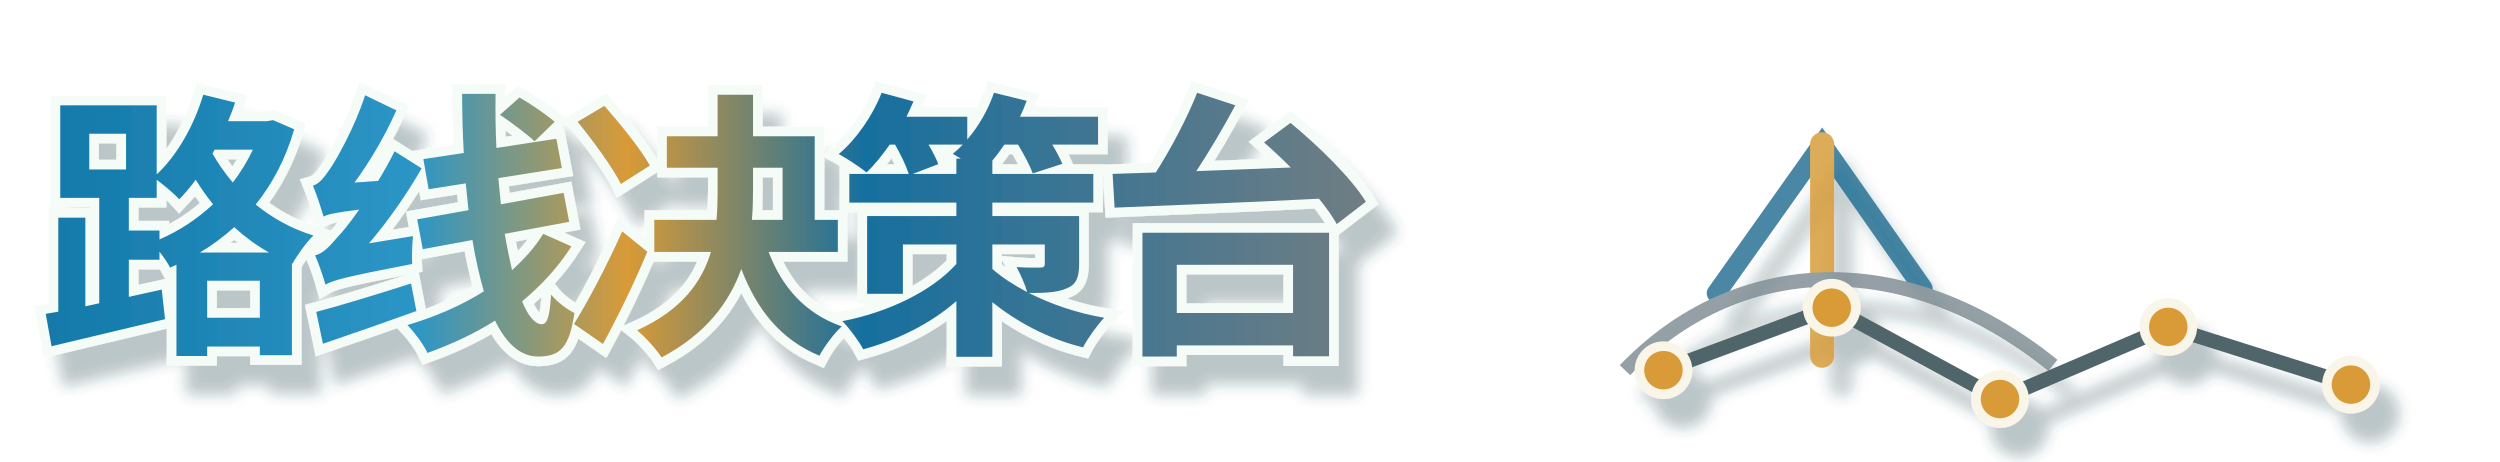
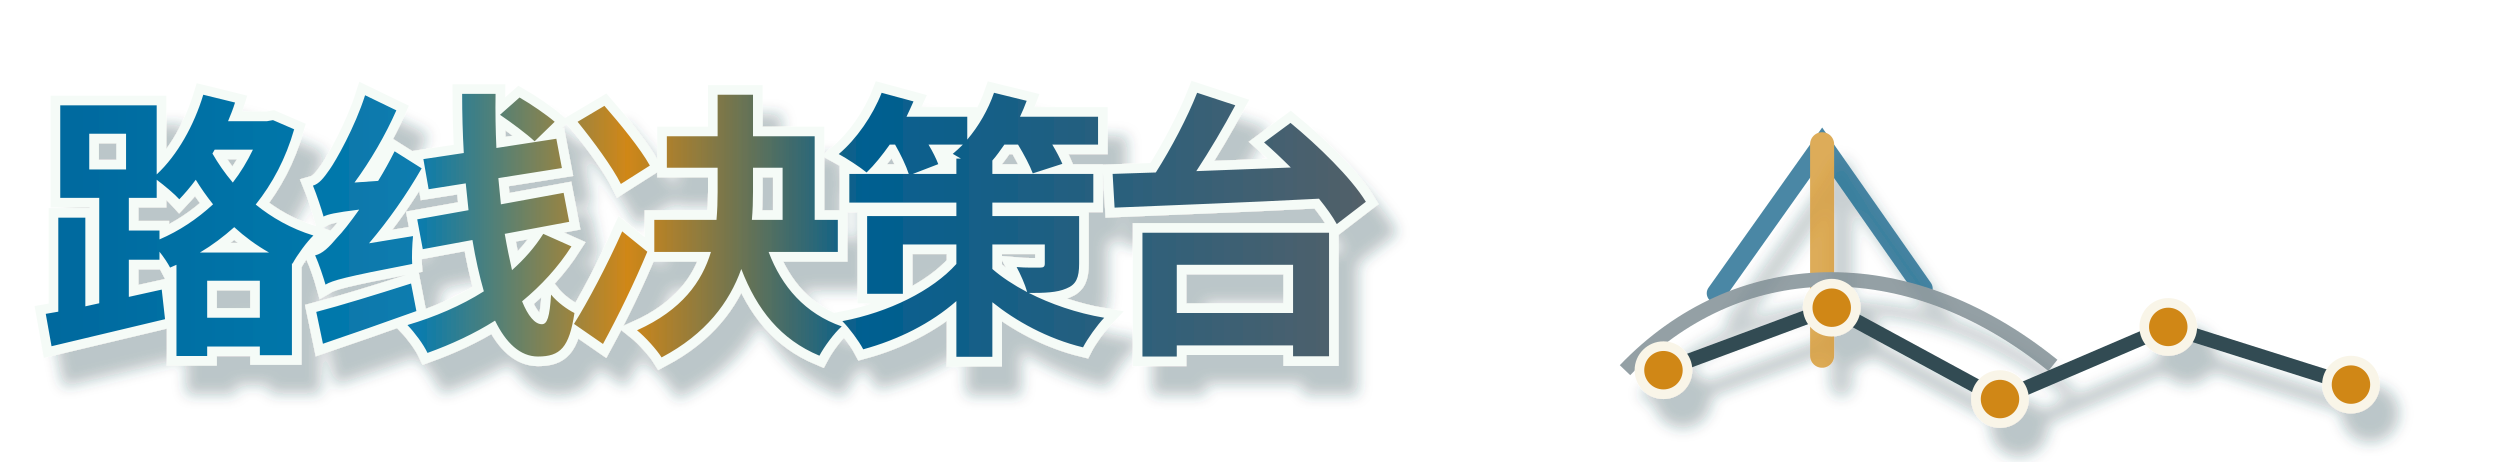
<svg xmlns="http://www.w3.org/2000/svg" viewBox="0 0 520 96" role="img" aria-labelledby="t d">
  <defs>
    <linearGradient id="routeFill" x1="0" y1="0" x2="1" y2="0">
-       <stop offset="0" stop-color="#1479a9" />
-       <stop offset="0.28" stop-color="#2d96c6" />
-       <stop offset="0.44" stop-color="#d99a37" />
-       <stop offset="0.62" stop-color="#176f9f" />
-       <stop offset="1" stop-color="#6f7d83" />
+       <stop offset="0" stop-color="#00699e" />
+       <stop offset="0.28" stop-color="#087caf" />
+       <stop offset="0.44" stop-color="#d08718" />
+       <stop offset="0.62" stop-color="#005f91" />
+       <stop offset="1" stop-color="#526069" />
    </linearGradient>
    <filter id="lift" x="-10%" y="-22%" width="124%" height="155%">
      <feDropShadow dx="0" dy="1.4" stdDeviation="0.5" flood-color="#ffffff" flood-opacity="0.92" />
      <feDropShadow dx="4" dy="6" stdDeviation="1.4" flood-color="#233f48" flood-opacity="0.3" />
    </filter>
  </defs>
  <g filter="url(#lift)">
    <text x="8" y="69" font-family="Noto Sans SC, Source Han Sans SC, Microsoft YaHei, sans-serif" font-size="58" font-weight="900" letter-spacing="-3" fill="url(#routeFill)" stroke="#f5fbf7" stroke-width="4" paint-order="stroke fill">路线决策台</text>
    <g transform="translate(333 12)" opacity="0.82">
      <path d="M24 49 L46 18 L67 48" fill="none" stroke="#236d91" stroke-width="4" stroke-linecap="round" />
      <path d="M46 18 L46 62" stroke="#d69a36" stroke-width="5" stroke-linecap="round" />
      <path d="M5 65 C28 41 63 39 94 64" fill="none" stroke="#7c8b91" stroke-width="3" />
    </g>
    <g transform="translate(346 61)">
-       <polyline points="0,16 35,3 70,22 105,7 143,19" fill="none" stroke="#50656b" stroke-width="3" stroke-linejoin="round" />
-       <g fill="#d99a37" stroke="#f9f5e8" stroke-width="2">
+       <polyline points="0,16 35,3 70,22 105,7 143,19" fill="none" stroke="#334b52" stroke-width="3" stroke-linejoin="round" />
+       <g fill="#d08718" stroke="#f9f5e8" stroke-width="2">
        <circle cx="0" cy="16" r="5" />
        <circle cx="35" cy="3" r="5" />
        <circle cx="70" cy="22" r="5" />
        <circle cx="105" cy="7" r="5" />
        <circle cx="143" cy="19" r="5" />
      </g>
    </g>
  </g>
</svg>
